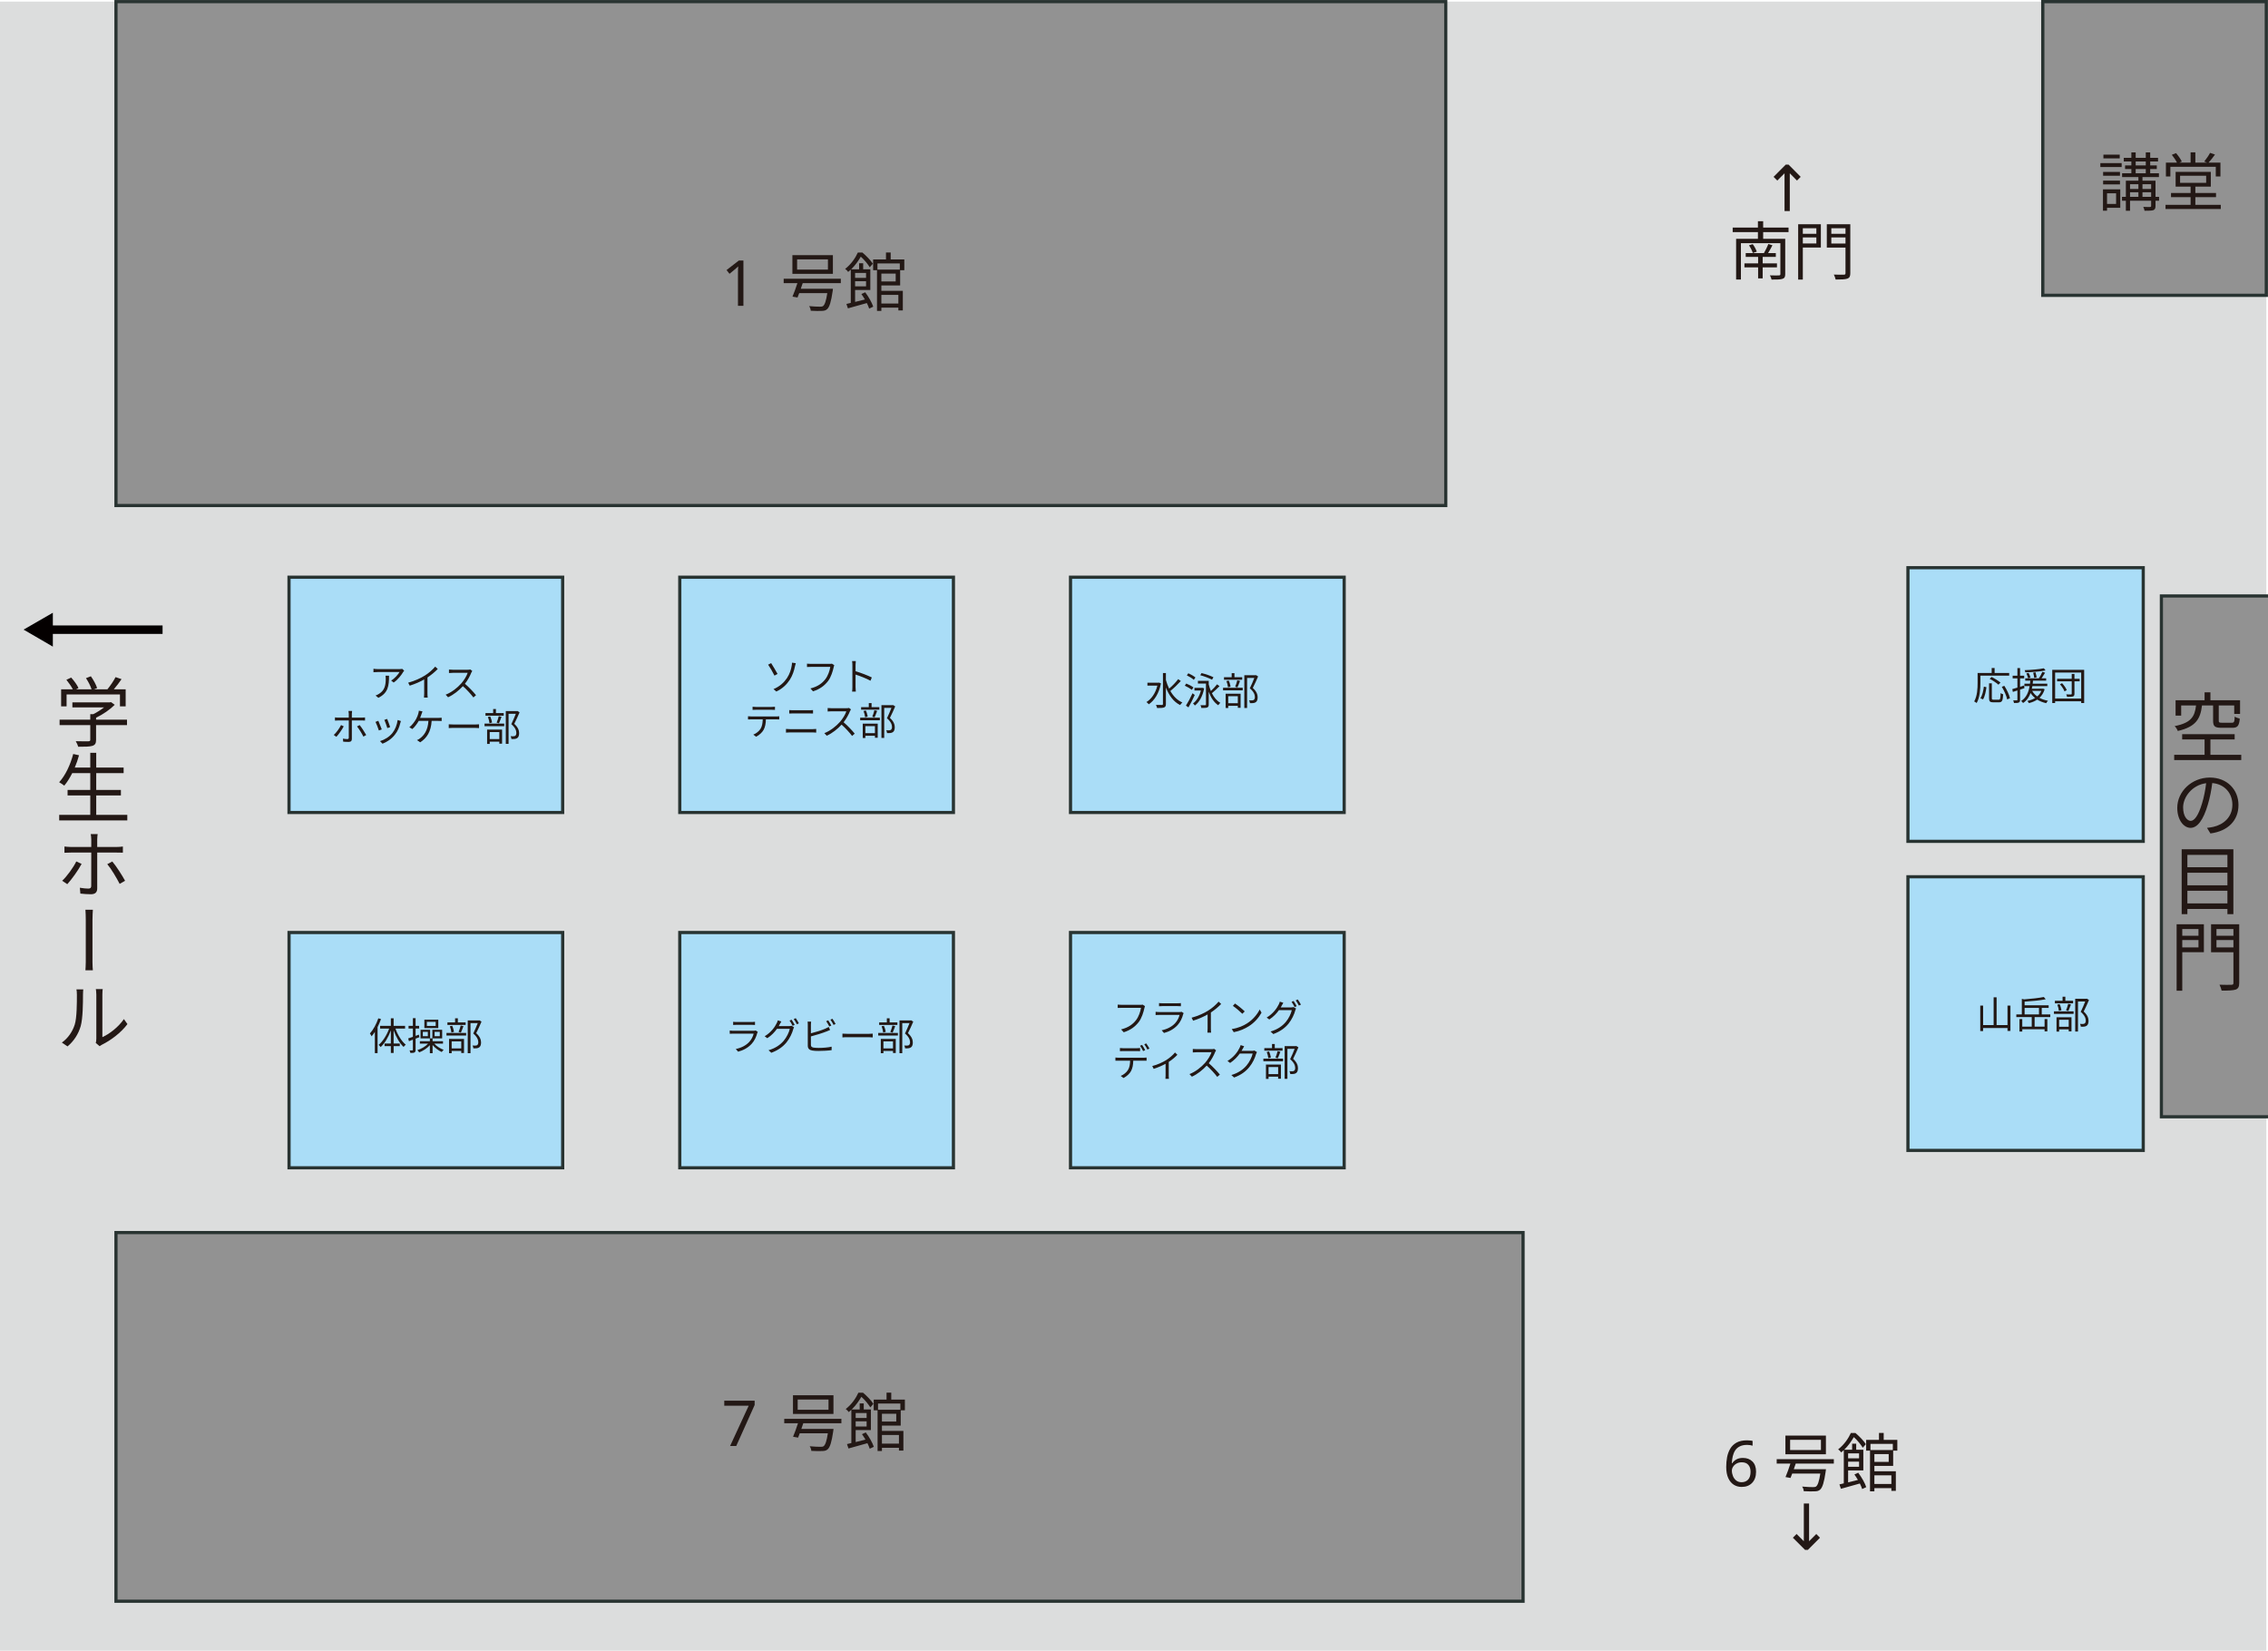
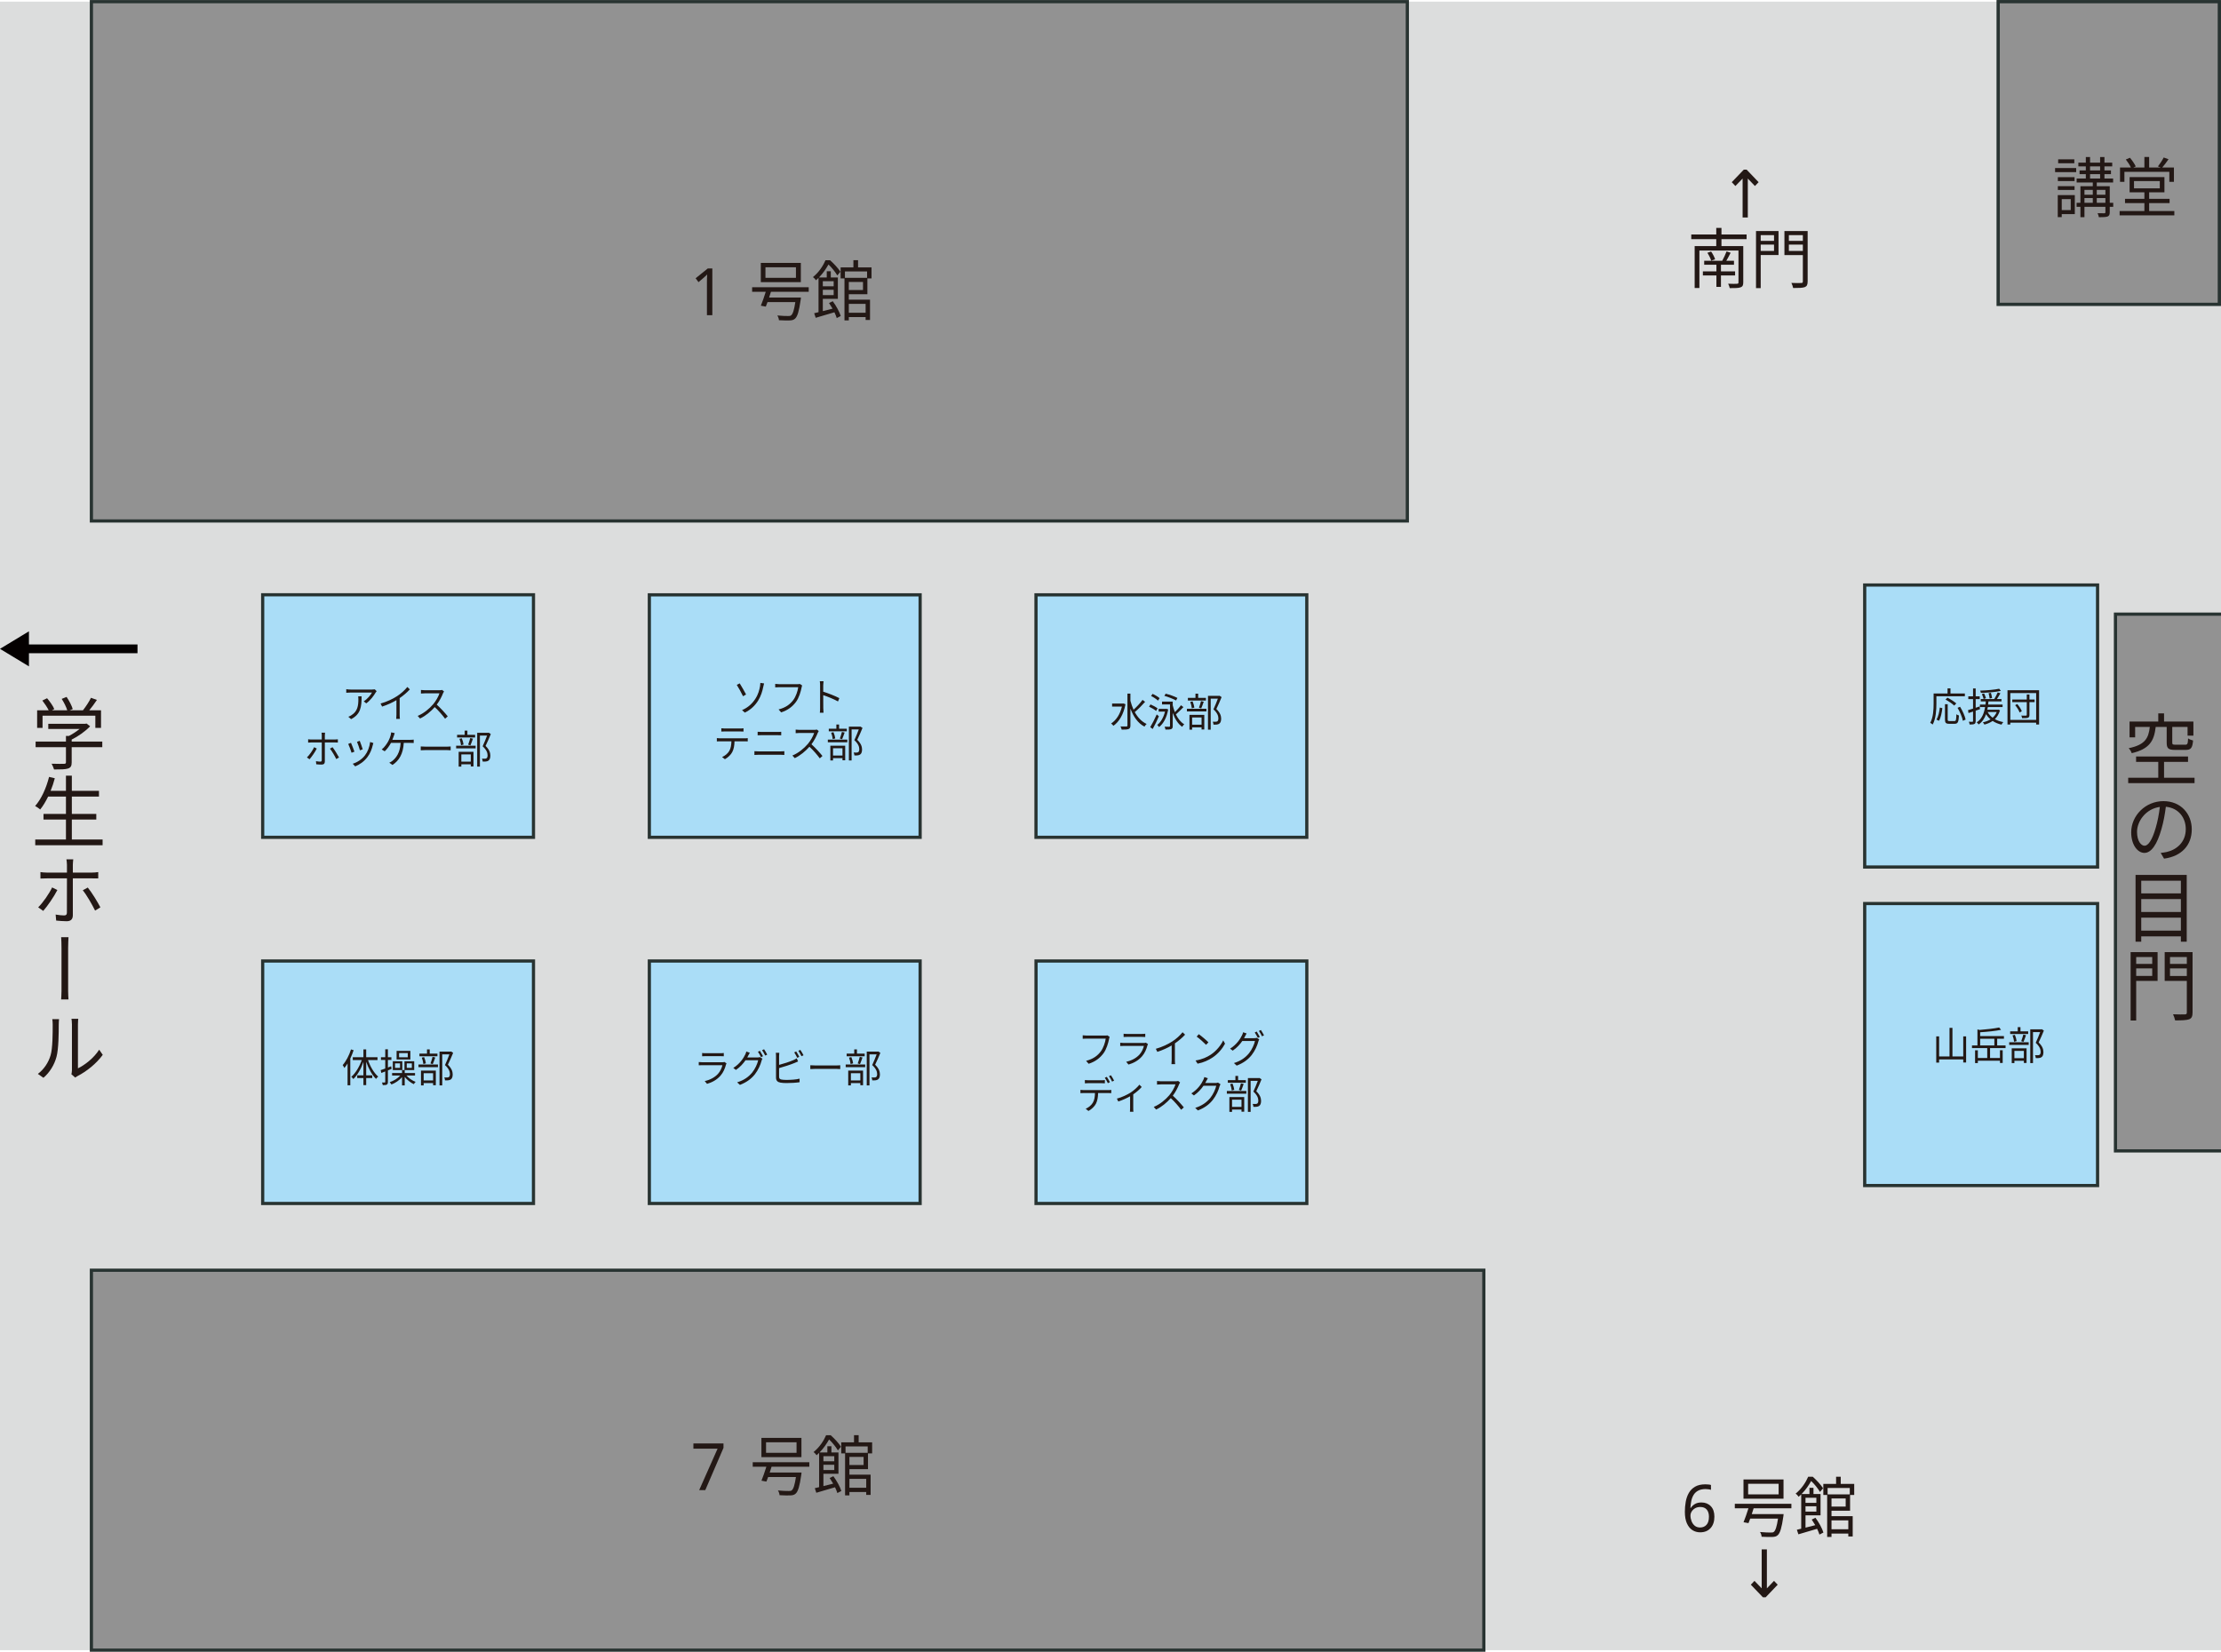
- <svg xmlns="http://www.w3.org/2000/svg" viewBox="0 0 714.99 520.42">
+ <svg xmlns="http://www.w3.org/2000/svg" viewBox="0 0 660 490.96">
  <g id="base">
-     <rect id="base-2" data-name="base" y="0.51" width="714.46" height="519.91" fill="#dcdddd" />
+     <rect id="base-2" data-name="base" y=".49" width="660" height="490" fill="#dcdddd" />
  </g>
  <g id="MLOC-unavailable">
-     <rect id="infome-building1f" x="36.56" y="0.51" width="419.22" height="158.87" fill="#929292" stroke="#283331" stroke-miterlimit="10" />
-     <rect id="infome-building7f" x="36.56" y="388.59" width="443.59" height="116.23" fill="#929292" stroke="#283331" stroke-miterlimit="10" />
-     <rect id="infome-hallf" x="643.99" y="0.51" width="70.47" height="92.6" fill="#929292" stroke="#283331" stroke-miterlimit="10" stroke-width="1.02" />
+     <rect id="building1" x="27.16" y=".49" width="391.05" height="154.36" fill="#929292" stroke="#283331" stroke-miterlimit="10" stroke-width=".95" />
+     <rect id="building7" x="27.16" y="377.56" width="413.78" height="112.93" fill="#929292" stroke="#283331" stroke-miterlimit="10" stroke-width=".95" />
+     <rect id="Hall" x="593.78" y=".49" width="65.73" height="89.98" fill="#929292" stroke="#283331" stroke-miterlimit="10" stroke-width=".97" />
  </g>
  <g id="MLOC-available">
-     <rect id="no8f" x="97.16" y="287.95" width="74.18" height="86.27" transform="translate(465.34 196.83) rotate(90)" fill="#aaddf7" stroke="#283331" stroke-miterlimit="10" />
-     <rect id="no7f" x="220.35" y="287.95" width="74.18" height="86.27" transform="translate(588.52 73.64) rotate(90)" fill="#aaddf7" stroke="#283331" stroke-miterlimit="10" />
-     <rect id="no6f" x="343.53" y="287.95" width="74.18" height="86.27" transform="translate(711.7 -49.54) rotate(90)" fill="#aaddf7" stroke="#283331" stroke-miterlimit="10" />
-     <rect id="no5f" x="601.48" y="276.42" width="74.18" height="86.27" fill="#aaddf7" stroke="#283331" stroke-miterlimit="10" />
-     <rect id="no4f" x="97.16" y="175.94" width="74.18" height="86.27" transform="translate(353.32 84.82) rotate(90)" fill="#aaddf7" stroke="#283331" stroke-miterlimit="10" />
-     <rect id="no3f" x="220.35" y="175.94" width="74.18" height="86.27" transform="translate(476.51 -38.37) rotate(90)" fill="#aaddf7" stroke="#283331" stroke-miterlimit="10" />
-     <rect id="no2f" x="343.53" y="175.94" width="74.18" height="86.27" transform="translate(599.69 -161.55) rotate(90)" fill="#aaddf7" stroke="#283331" stroke-miterlimit="10" />
-     <rect id="no1f" x="601.48" y="178.98" width="74.18" height="86.27" fill="#aaddf7" stroke="#283331" stroke-miterlimit="10" />
+     <rect id="no8" x="82.25" y="281.44" width="72.08" height="80.47" transform="translate(439.97 203.39) rotate(90)" fill="#aaddf7" stroke="#283331" stroke-miterlimit="10" stroke-width=".95" />
+     <rect id="no7" x="197.16" y="281.44" width="72.08" height="80.47" transform="translate(554.87 88.48) rotate(90)" fill="#aaddf7" stroke="#283331" stroke-miterlimit="10" stroke-width=".95" />
+     <rect id="no6" x="312.06" y="281.44" width="72.08" height="80.47" transform="translate(669.78 -26.42) rotate(90)" fill="#aaddf7" stroke="#283331" stroke-miterlimit="10" stroke-width=".95" />
+     <rect id="no5" x="554.12" y="268.57" width="69.2" height="83.82" fill="#aaddf7" stroke="#283331" stroke-miterlimit="10" stroke-width=".95" />
+     <rect id="no4" x="82.25" y="172.61" width="72.08" height="80.47" transform="translate(331.14 94.55) rotate(90)" fill="#aaddf7" stroke="#283331" stroke-miterlimit="10" stroke-width=".95" />
+     <rect id="no3" x="197.16" y="172.61" width="72.08" height="80.47" transform="translate(446.04 -20.35) rotate(90)" fill="#aaddf7" stroke="#283331" stroke-miterlimit="10" stroke-width=".95" />
+     <rect id="no2" x="312.06" y="172.61" width="72.08" height="80.47" transform="translate(560.94 -135.25) rotate(90)" fill="#aaddf7" stroke="#283331" stroke-miterlimit="10" stroke-width=".95" />
+     <rect id="no1" x="554.12" y="173.89" width="69.2" height="83.82" fill="#aaddf7" stroke="#283331" stroke-miterlimit="10" stroke-width=".95" />
  </g>
  <g id="MNOINT-word">
-     <text transform="translate(227.27 96.42)" font-size="20" fill="#231815" font-family="HiraginoSans-W5-83pv-RKSJ-H, Hiragino Sans">
-       <tspan letter-spacing="0.25em">1</tspan>
-       <tspan x="18.8" y="0">号館</tspan>
+     <text transform="translate(205.05 93.68) scale(.96 1)" fill="#231815" font-family="HiraginoSans-W5-83pv-RKSJ-H, Hiragino Sans" font-size="19.43">
+       <tspan x="0" y="0" letter-spacing=".25em">1</tspan>
+       <tspan x="18.27" y="0">号館</tspan>
    </text>
-     <text transform="translate(227.45 455.87)" font-size="20" fill="#231815" font-family="HiraginoSans-W5-83pv-RKSJ-H, Hiragino Sans">
-       <tspan letter-spacing="0.25em">7</tspan>
-       <tspan x="18.8" y="0">号館</tspan>
+     <text transform="translate(205.23 442.93) scale(.96 1)" fill="#231815" font-family="HiraginoSans-W5-83pv-RKSJ-H, Hiragino Sans" font-size="19.43">
+       <tspan x="0" y="0" letter-spacing=".25em">7</tspan>
+       <tspan x="18.27" y="0">号館</tspan>
    </text>
-     <text transform="translate(661.37 64.85)" font-size="20" fill="#231815" font-family="KozGoPr6N-Regular-83pv-RKSJ-H, Kozuka Gothic Pr6N">講堂</text>
-     <text transform="translate(555.03 66.55)" font-size="20" fill="#231815" font-family="KozGoPr6N-Regular-83pv-RKSJ-H, Kozuka Gothic Pr6N">↑            <tspan x="-10" y="20">南門</tspan>
+     <text transform="translate(609.99 63) scale(.96 1)" fill="#231815" font-family="KozGoPr6N-Regular-83pv-RKSJ-H, Kozuka Gothic Pr6N" font-size="19.43">
+       <tspan x="0" y="0">講堂</tspan>
    </text>
-     <text transform="translate(543.1 468.58)" font-size="20" fill="#231815" font-family="KozGoPr6N-Regular-83pv-RKSJ-H, Kozuka Gothic Pr6N">
-       <tspan letter-spacing="0.25em">6</tspan>
-       <tspan x="16.02" y="0">号館</tspan>
-       <tspan x="18.01" y="20">↓</tspan>
+     <text transform="translate(510.79 64.65) scale(.96 1)" fill="#231815" font-family="KozGoPr6N-Regular-83pv-RKSJ-H, Kozuka Gothic Pr6N" font-size="19.43">
+       <tspan x="0" y="0">↑</tspan>
+       <tspan x="-9.72" y="19.43">南門</tspan>
    </text>
-     <text transform="translate(29.35 212.37)" writing-mode="tb" glyph-orientation-vertical="0deg" font-size="24" fill="#231815" font-family="KozGoPr6N-Regular-83pv-RKSJ-H, Kozuka Gothic Pr6N" style="text-orientation:upright">学生ホール</text>
-     <path d="M7.44,198.5l9.22,5.36v-4H51.25v-2.68H16.66v-4Z" fill="#040000" />
-     <polyline points="714.99 187.89 681.38 187.89 681.38 352.09 714.99 352.09" fill="#929292" stroke="#283331" stroke-miterlimit="10" />
-     <text transform="translate(695.98 217.3)" writing-mode="tb" glyph-orientation-vertical="0deg" font-size="24" fill="#231815" font-family="KozGoPr6N-Regular-83pv-RKSJ-H, Kozuka Gothic Pr6N" style="text-orientation:upright">空の目門</text>
-     <text transform="translate(116.25 219.56)" font-size="12" fill="#231815" font-family="HiraginoSans-W5-83pv-RKSJ-H, Hiragino Sans">アイス            <tspan x="-12" y="14">ホッケー部</tspan>
+     <text transform="translate(499.66 455.28) scale(.96 1)" fill="#231815" font-family="KozGoPr6N-Regular-83pv-RKSJ-H, Kozuka Gothic Pr6N" font-size="19.43">
+       <tspan x="0" y="0" letter-spacing=".25em">6</tspan>
+       <tspan x="15.57" y="0">号館</tspan>
+       <tspan x="17.5" y="19.43">↓</tspan>
    </text>
-     <text transform="translate(240.67 217.69)" font-size="12" fill="#231815" font-family="HiraginoSans-W5-83pv-RKSJ-H, Hiragino Sans">ソフト            <tspan x="-6" y="14">テニス部</tspan>
+     <text transform="translate(20.43 206.34) scale(1 1.04)" fill="#231815" font-family="HiraginoSans-W4-83pv-RKSJ-H, Hiragino Sans" font-size="22.39" glyph-orientation-vertical="0deg" text-orientation="upright" writing-mode="tb">
+       <tspan x="0" y="0">学生ホール</tspan>
    </text>
-     <text transform="translate(361.07 222.25)" font-size="12" fill="#231815" font-family="HiraginoSans-W5-83pv-RKSJ-H, Hiragino Sans">水泳部</text>
-     <text transform="translate(350.62 325.18)" font-size="12" fill="#231815" font-family="HiraginoSans-W5-83pv-RKSJ-H, Hiragino Sans">フライング            <tspan x="0" y="14">ディスク部</tspan>
+     <path d="M0,192.86l8.6,5.21v-3.91H40.86v-2.6H8.6v-3.91l-8.6,5.21Z" fill="#040000" />
+     <polyline points="660 182.55 628.64 182.55 628.64 342.09 660 342.09" fill="#929292" stroke="#283331" stroke-miterlimit="10" stroke-width=".95" />
+     <text transform="translate(642.27 211.12) scale(1 1.04)" fill="#231815" font-family="KozGoPr6N-Regular-83pv-RKSJ-H, Kozuka Gothic Pr6N" font-size="22.39" glyph-orientation-vertical="0deg" text-orientation="upright" writing-mode="tb">
+       <tspan x="0" y="0">空の目門</tspan>
    </text>
-     <text transform="translate(228.36 331.08)" font-size="12" fill="#231815" font-family="HiraginoSans-W5-83pv-RKSJ-H, Hiragino Sans">ラグビー部</text>
-     <text transform="translate(116.25 331.08)" font-size="12" fill="#231815" font-family="HiraginoSans-W5-83pv-RKSJ-H, Hiragino Sans">体操部</text>
-     <text transform="translate(621.99 220.69)" font-size="12" fill="#231815" font-family="HiraginoSans-W5-83pv-RKSJ-H, Hiragino Sans">応援団</text>
-     <text transform="translate(623.01 324.26)" font-size="12" fill="#231815" font-family="HiraginoSans-W5-83pv-RKSJ-H, Hiragino Sans">山岳部</text>
+     <text transform="translate(101.5 213.32) scale(.96 1)" fill="#231815" font-family="HiraginoSans-W5-83pv-RKSJ-H, Hiragino Sans" font-size="11.66">
+       <tspan x="0" y="0">アイス</tspan>
+       <tspan x="-11.66" y="13.6">ホッケー部</tspan>
+     </text>
+     <text transform="translate(217.55 211.5) scale(.96 1)" fill="#231815" font-family="HiraginoSans-W5-83pv-RKSJ-H, Hiragino Sans" font-size="11.66">
+       <tspan x="0" y="0">ソフト</tspan>
+       <tspan x="-5.83" y="13.6">テニス部</tspan>
+     </text>
+     <text transform="translate(329.86 215.94) scale(.96 1)" fill="#231815" font-family="HiraginoSans-W5-83pv-RKSJ-H, Hiragino Sans" font-size="11.66">
+       <tspan x="0" y="0">水泳部</tspan>
+     </text>
+     <text transform="translate(320.12 315.95) scale(.96 1)" fill="#231815" font-family="HiraginoSans-W5-83pv-RKSJ-H, Hiragino Sans" font-size="11.66">
+       <tspan x="0" y="0">フライング</tspan>
+       <tspan x="0" y="13.6">ディスク部</tspan>
+     </text>
+     <text transform="translate(206.07 321.68) scale(.96 1)" fill="#231815" font-family="HiraginoSans-W5-83pv-RKSJ-H, Hiragino Sans" font-size="11.66">
+       <tspan x="0" y="0">ラグビー部</tspan>
+     </text>
+     <text transform="translate(101.5 321.68) scale(.96 1)" fill="#231815" font-family="HiraginoSans-W5-83pv-RKSJ-H, Hiragino Sans" font-size="11.66">
+       <tspan x="0" y="0">体操部</tspan>
+     </text>
+     <text transform="translate(573.25 214.42) scale(.96 1)" fill="#231815" font-family="HiraginoSans-W5-83pv-RKSJ-H, Hiragino Sans" font-size="11.66">
+       <tspan x="0" y="0">応援団</tspan>
+     </text>
+     <text transform="translate(574.21 315.06) scale(.96 1)" fill="#231815" font-family="HiraginoSans-W5-83pv-RKSJ-H, Hiragino Sans" font-size="11.66">
+       <tspan x="0" y="0">山岳部</tspan>
+     </text>
  </g>
</svg>
